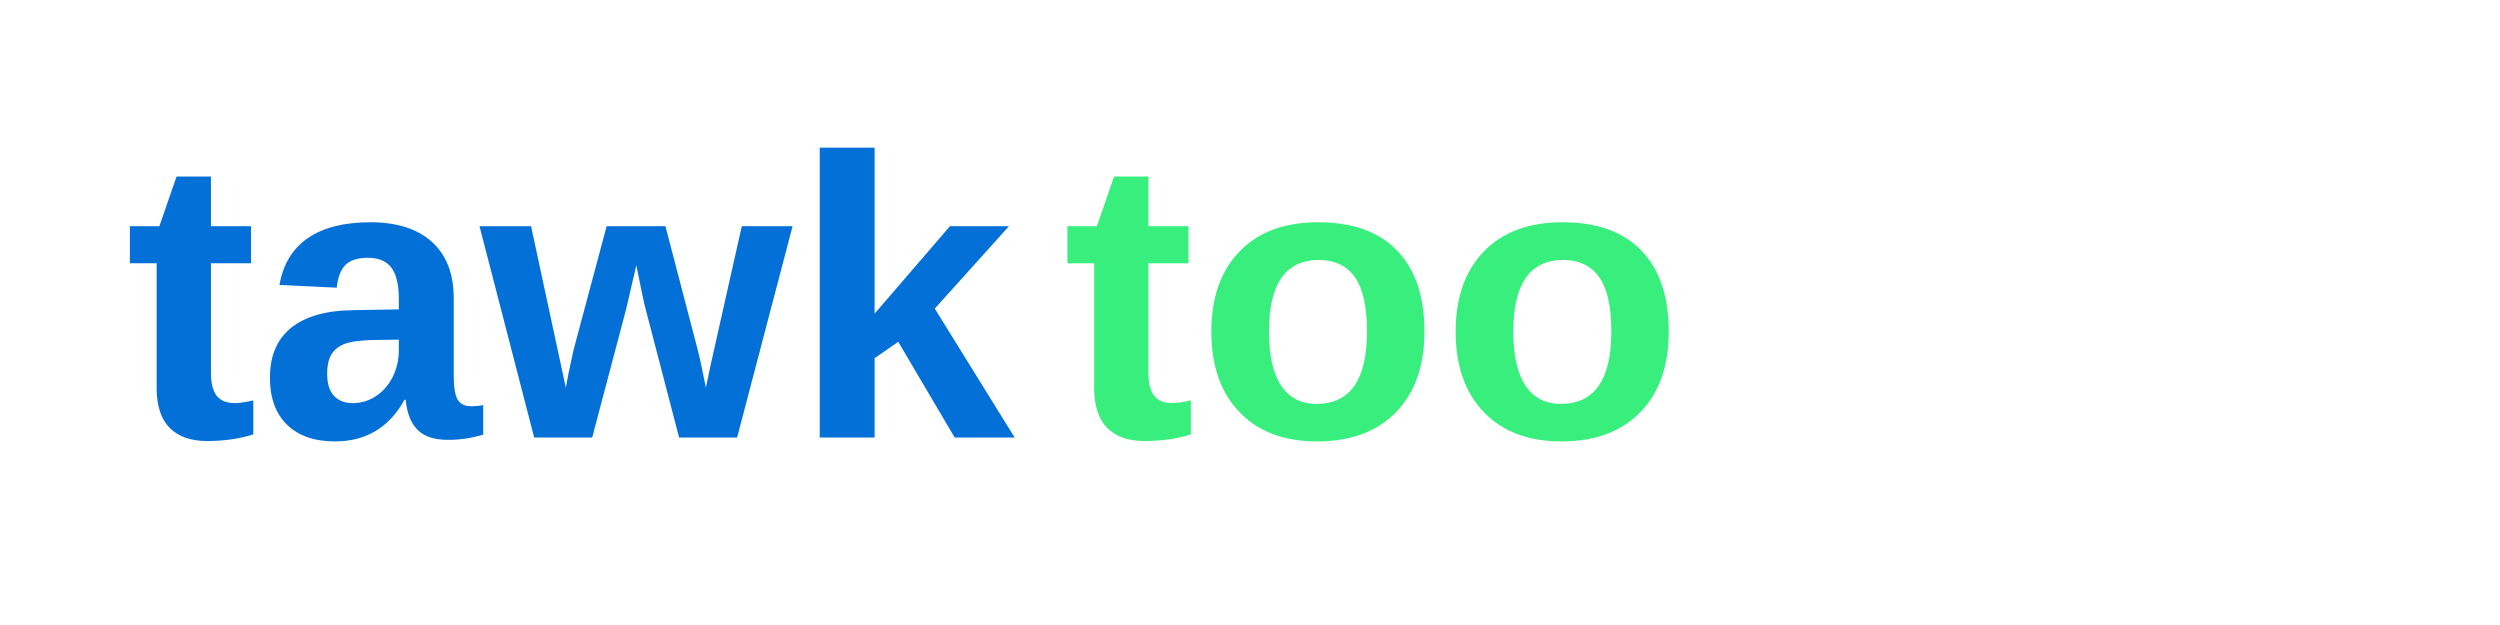
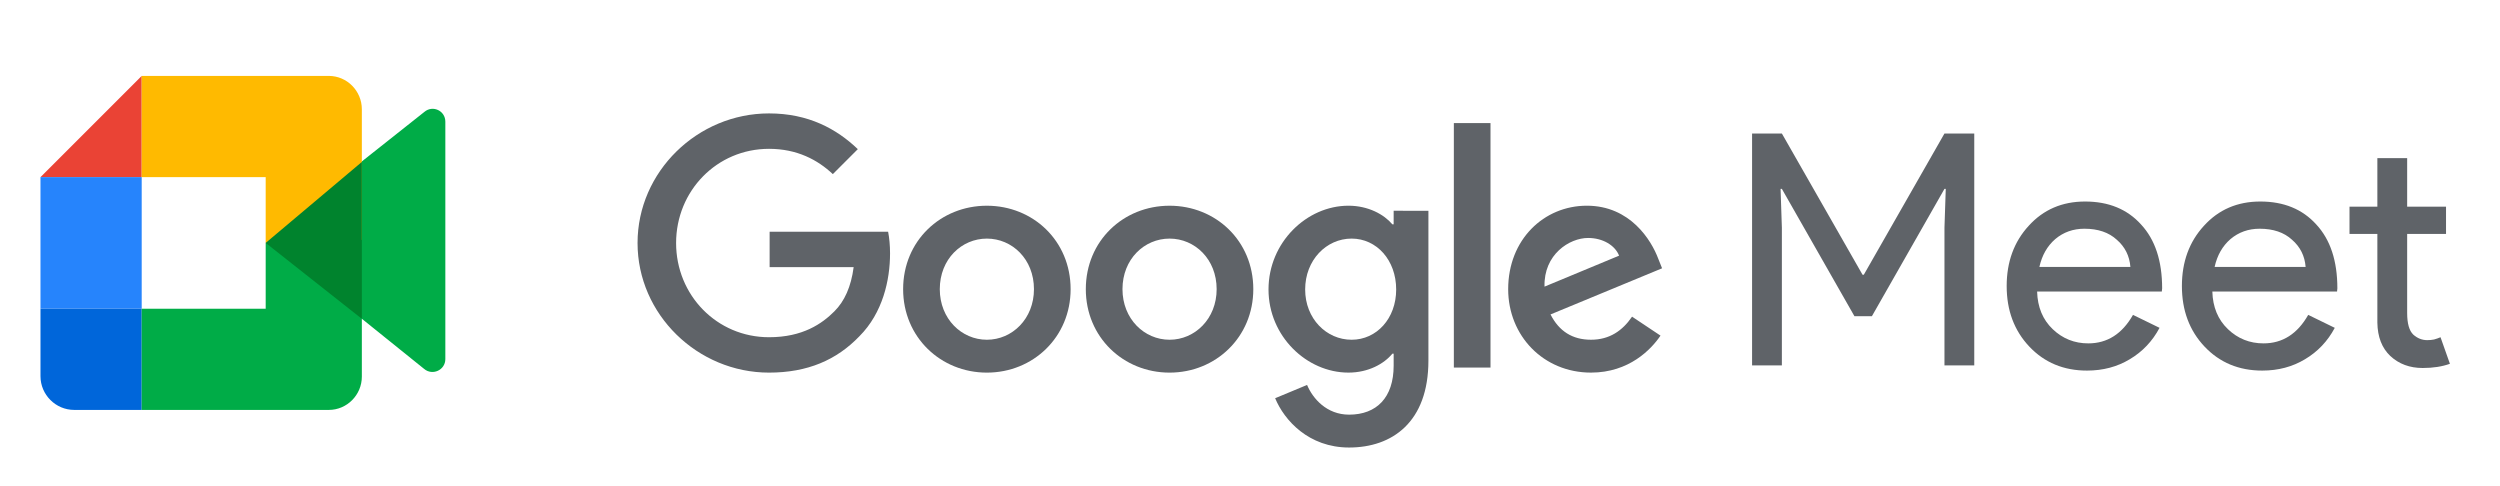
- <svg xmlns="http://www.w3.org/2000/svg" viewBox="0 0 200 50">
-   <text x="10" y="35" font-family="Arial, sans-serif" font-weight="bold" font-size="32" fill="#0270d7">tawk</text>
-   <text x="85" y="35" font-family="Arial, sans-serif" font-weight="bold" font-size="32" fill="#38ef7d">too</text>
+ <svg xmlns="http://www.w3.org/2000/svg" fill="none" height="96" viewBox="0 0 494 96" width="494">
+   <clipPath id="a">
+     <path d="m0 0h494v96h-494z" />
+   </clipPath>
+   <g clip-path="url(#a)">
+     <path d="m69 60.976v-2.329-3.216-15.14-3.216l2.478-5.157 12.391-9.816c1.652-1.386 4.13-.222 4.13 1.941v46.916c0 2.163-2.533 3.327-4.186 1.941z" fill="#00ac47" />
+     <path d="m28 15-20 20h20z" fill="#ea4335" />
+     <path d="m28 35h-20v26h20z" fill="#2684fc" />
+     <path d="m8 61v13.333c0 3.667 3 6.667 6.667 6.667h13.333v-20z" fill="#0066da" />
+     <path d="m71.5 21.59c0-3.625-2.936-6.59-6.525-6.59h-13.05-23.925v20h24.5v13l19-.598z" fill="#ffba00" />
+     <path d="m52.5 61h-24.5v20h23.925 13.05c3.589 0 6.525-2.961 6.525-6.581v-26.419h-19z" fill="#00ac47" />
+     <path d="m71.5 32v31l-19-15z" fill="#00832d" />
+     <g fill="#5f6368">
+       <path d="m352.098 72.204h-5.888v-45.824h5.888l15.936 27.904h.256l15.936-27.904h5.888v45.824h-5.888v-27.2l.256-7.68h-.256l-14.336 25.152h-3.456l-14.336-25.152h-.256l.256 7.68z" />
+       <path d="m412.391 73.228c-4.608 0-8.405-1.579-11.392-4.736s-4.48-7.147-4.48-11.968c0-4.779 1.451-8.747 4.352-11.904 2.901-3.2 6.613-4.8 11.136-4.8 4.651 0 8.341 1.515 11.072 4.544 2.773 2.987 4.16 7.189 4.16 12.608l-.064.64h-24.64c.085 3.072 1.109 5.547 3.072 7.424s4.309 2.816 7.04 2.816c3.755 0 6.699-1.877 8.832-5.632l5.248 2.56c-1.408 2.645-3.371 4.715-5.888 6.208-2.475 1.493-5.291 2.24-8.448 2.24zm-9.408-20.48h17.984c-.171-2.176-1.067-3.968-2.688-5.376-1.579-1.451-3.712-2.176-6.4-2.176-2.219 0-4.139.683-5.76 2.048-1.579 1.365-2.624 3.2-3.136 5.504z" />
+       <path d="m447.016 73.228c-4.608 0-8.405-1.579-11.392-4.736s-4.48-7.147-4.48-11.968c0-4.779 1.451-8.747 4.352-11.904 2.901-3.2 6.613-4.8 11.136-4.8 4.651 0 8.341 1.515 11.072 4.544 2.773 2.987 4.16 7.189 4.16 12.608l-.064.64h-24.64c.085 3.072 1.109 5.547 3.072 7.424s4.309 2.816 7.04 2.816c3.755 0 6.699-1.877 8.832-5.632l5.248 2.56c-1.408 2.645-3.371 4.715-5.888 6.208-2.475 1.493-5.291 2.24-8.448 2.24zm-9.408-20.48h17.984c-.171-2.176-1.067-3.968-2.688-5.376-1.579-1.451-3.712-2.176-6.4-2.176-2.219 0-4.139.683-5.76 2.048-1.579 1.365-2.624 3.2-3.136 5.504z" />
+       <path d="m478.727 72.716c-2.56 0-4.693-.789-6.4-2.368-1.664-1.579-2.517-3.776-2.56-6.592v-17.536h-5.504v-5.376h5.504v-9.6h5.888v9.6h7.68v5.376h-7.68v15.616c0 2.091.405 3.52 1.216 4.288.811.725 1.728 1.088 2.752 1.088.469 0 .917-.043 1.344-.128.469-.128.896-.277 1.28-.448l1.856 5.248c-1.536.555-3.328.832-5.376.832z" />
+       <path d="m152.078 52.788v-6.995h23.415c.239 1.233.38 2.7.38 4.289 0 5.247-1.437 11.742-6.057 16.365-4.497 4.685-10.241 7.182-17.859 7.182-14.113 0-25.977-11.493-25.977-25.609 0-14.116 11.864-25.609 25.977-25.609 7.805 0 13.362 3.061 17.547 7.059l-4.934 4.935c-2.998-2.811-7.056-4.997-12.613-4.997-10.303 0-18.359 8.307-18.359 18.614s8.056 18.614 18.359 18.614c6.682 0 10.491-2.686 12.925-5.122 1.985-1.984 3.291-4.832 3.799-8.723z" />
+       <path d="m211.554 57.14c0 9.494-7.431 16.49-16.548 16.49s-16.548-6.995-16.548-16.49c0-9.556 7.431-16.49 16.548-16.49 9.118 0 16.548 6.932 16.548 16.49zm-7.243 0c0-5.934-4.308-9.993-9.304-9.993-4.995 0-9.305 4.059-9.305 9.993 0 5.871 4.308 9.993 9.305 9.993 4.996 0 9.304-4.122 9.304-9.993z" />
+       <path d="m247.653 57.14c0 9.494-7.431 16.49-16.548 16.49s-16.548-6.995-16.548-16.49c0-9.556 7.431-16.49 16.548-16.49 9.118 0 16.548 6.932 16.548 16.49zm-7.243 0c0-5.934-4.308-9.993-9.304-9.993-4.995 0-9.305 4.059-9.305 9.993 0 5.871 4.309 9.993 9.305 9.993s9.304-4.122 9.304-9.993z" />
+       <path d="m282.255 41.648v29.606c0 12.18-7.181 17.177-15.674 17.177-7.993 0-12.8-5.372-14.612-9.743l6.307-2.624c1.124 2.686 3.871 5.871 8.305 5.871 5.433 0 8.805-3.373 8.805-9.681v-2.374h-.25c-1.624 1.999-4.746 3.747-8.68 3.747-8.243 0-15.799-7.182-15.799-16.427 0-9.307 7.556-16.552 15.799-16.552 3.934 0 7.056 1.748 8.68 3.685h.25v-2.686zm-6.37 15.554c0-5.809-3.872-10.057-8.805-10.057-4.995 0-9.18 4.247-9.18 10.057 0 5.746 4.184 9.931 9.18 9.931 4.934 0 8.805-4.186 8.805-9.931z" />
+       <path d="m294.523 24.322v48.308h-7.243v-48.308z" />
+       <path d="m322.495 62.572 5.62 3.747c-1.812 2.686-6.182 7.308-13.738 7.308-9.367 0-16.361-7.246-16.361-16.49 0-9.806 7.056-16.49 15.548-16.49 8.556 0 12.739 6.809 14.114 10.494l.749 1.874-22.044 9.119c1.687 3.31 4.31 4.997 7.994 4.997 3.684.003 6.245-1.809 8.118-4.558zm-17.298-5.933 14.736-6.121c-.812-2.061-3.247-3.497-6.12-3.497-3.682-.001-8.803 3.247-8.616 9.618z" />
+     </g>
+   </g>
</svg>
